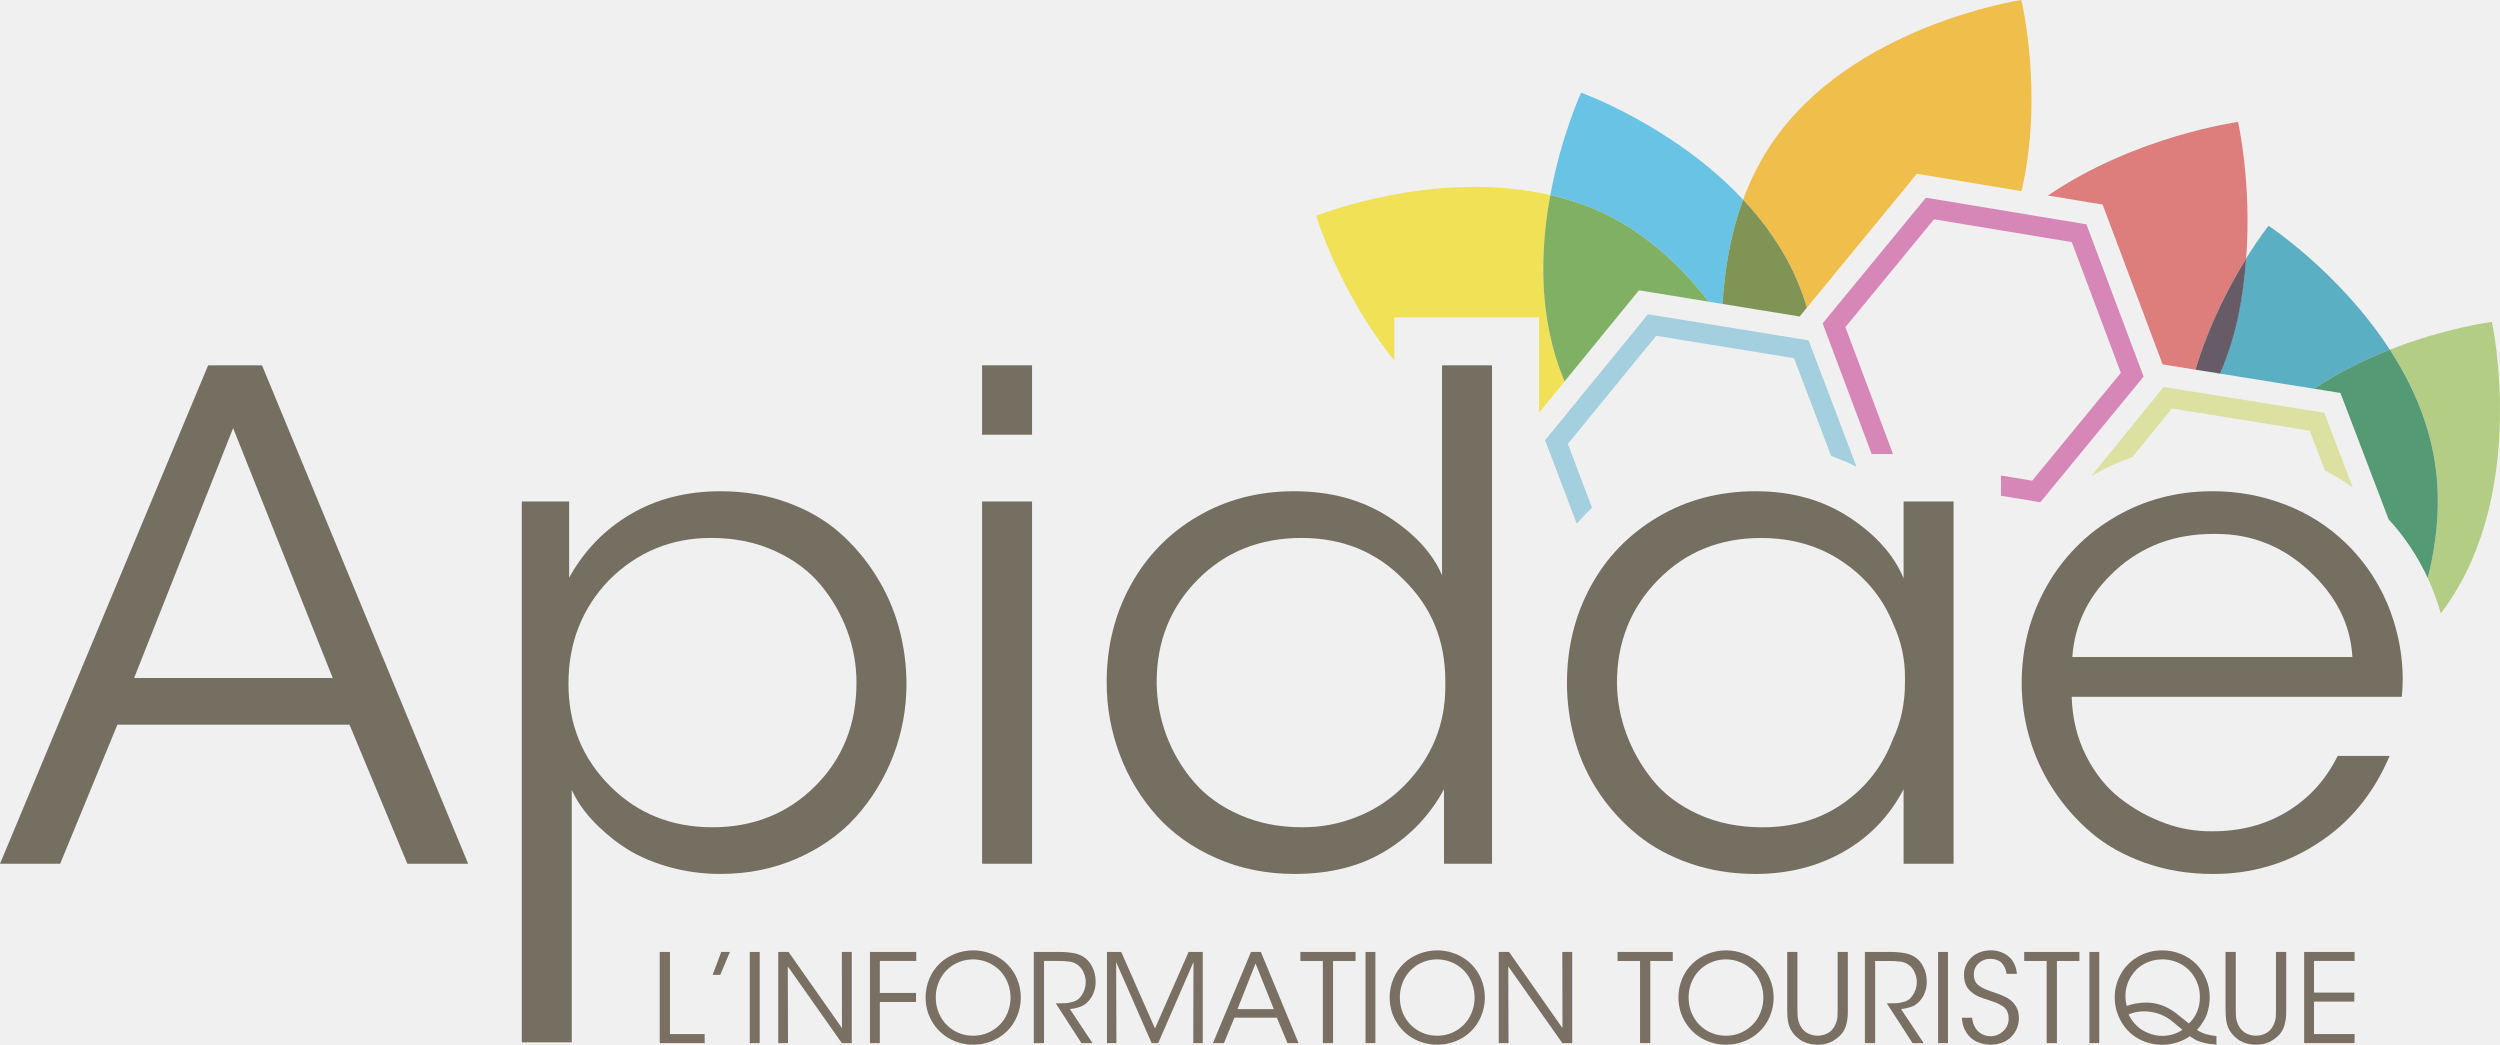
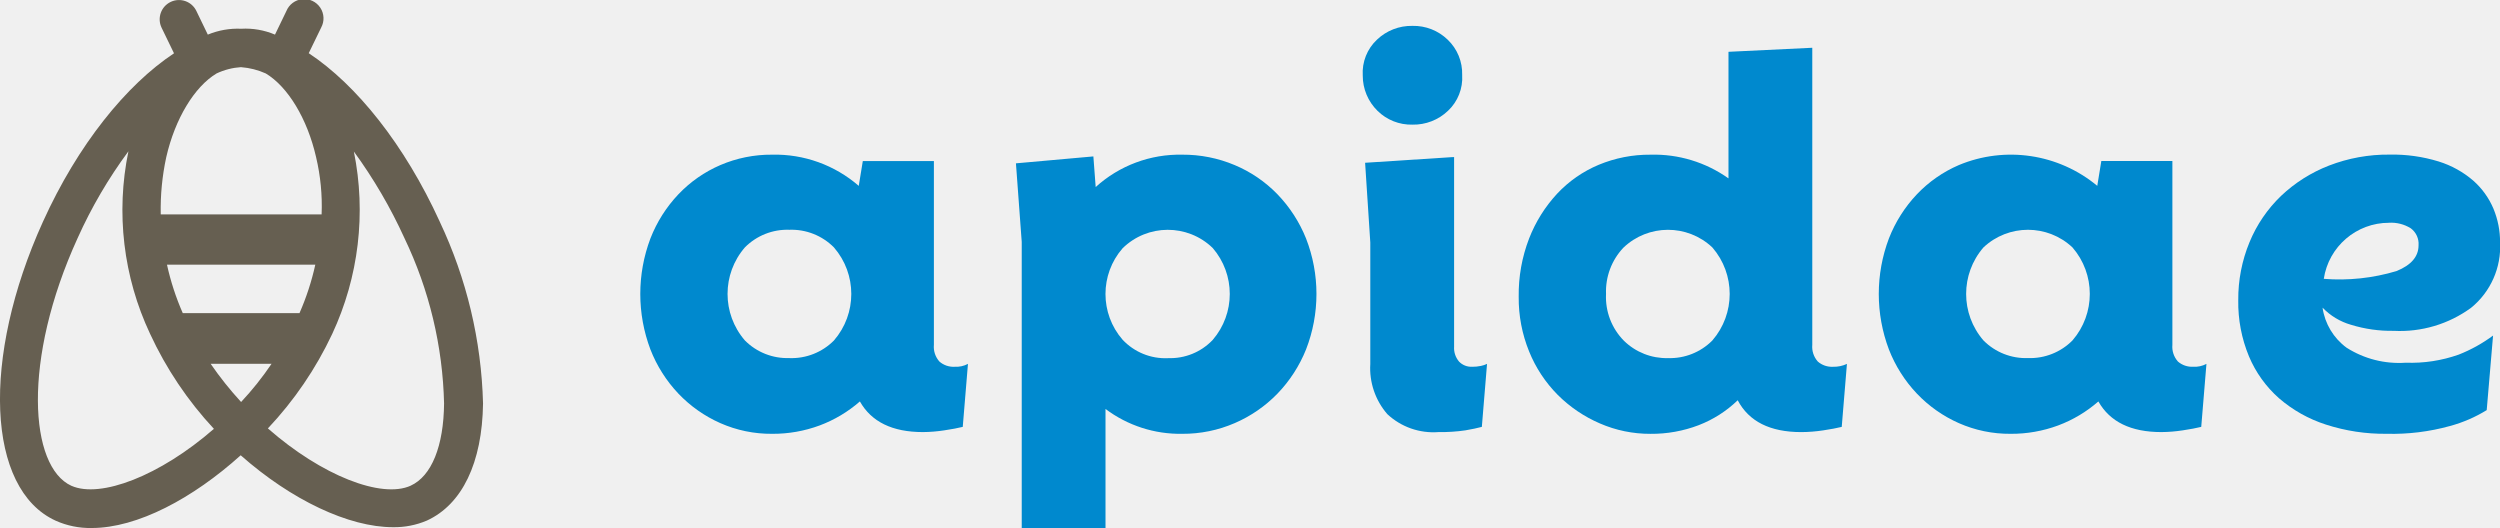
- <svg xmlns="http://www.w3.org/2000/svg" id="Calque_1" data-name="Calque 1" width="940.42mm" height="393.04mm" viewBox="0 0 2665.77 1114.14">
-   <g>
-     <g>
-       <path d="M855.09,1214.93v-97.21H866v87.59h37v9.62Z" transform="translate(-151.63 -102.65)" style="fill: #796f63" />
-       <path d="M911.52,1142.14l9.17-24.43h9.23l-10.26,24.43Z" transform="translate(-151.63 -102.65)" style="fill: #796f63" />
-       <path d="M951.15,1214.93v-97.21h10.52v97.21Z" transform="translate(-151.63 -102.65)" style="fill: #796f63" />
-       <path d="M981.48,1214.93v-97.21h11l56.94,81.18-.13-81.18h10.58v97.21h-10.58l-57.65-81.82.26,81.82Z" transform="translate(-151.63 -102.65)" style="fill: #796f63" />
-       <path d="M1079.27,1214.93v-97.21h49.38v9.62h-38.86v34.12h38.6v9.62h-38.6v43.86Z" transform="translate(-151.63 -102.65)" style="fill: #796f63" />
-       <path d="M1138.59,1166.7v-.13a51.52,51.52,0,0,1,4.07-20.49,47.6,47.6,0,0,1,11-16.06,50.58,50.58,0,0,1,16.16-10.26,53,53,0,0,1,39.42.16,50,50,0,0,1,16.2,10.56,49,49,0,0,1,10.74,16,51.74,51.74,0,0,1,0,39.68,48.27,48.27,0,0,1-26.89,26.6,52.11,52.11,0,0,1-20,3.88,51.32,51.32,0,0,1-20-3.94,49.64,49.64,0,0,1-30.65-46Zm10.9-.35a41.6,41.6,0,0,0,5.2,20.6,38.42,38.42,0,0,0,14.36,14.71,39.41,39.41,0,0,0,20.33,5.38,39.24,39.24,0,0,0,34.72-20.37,42.74,42.74,0,0,0,2.08-36,40.12,40.12,0,0,0-8.27-13,40.38,40.38,0,0,0-49-6.57,38.49,38.49,0,0,0-14.3,14.74,41.45,41.45,0,0,0-5.13,20.38Z" transform="translate(-151.63 -102.65)" style="fill: #796f63" />
-       <path d="M1253.95,1214.93v-97.21h25.33a90.79,90.79,0,0,1,17.09,1.25,31.05,31.05,0,0,1,10.23,3.75,25.82,25.82,0,0,1,9.62,10.77,33.47,33.47,0,0,1,3.65,15.39v.71a30.22,30.22,0,0,1-5.77,18.34,23,23,0,0,1-9.07,7.66,42.16,42.16,0,0,1-12.6,3l24.17,36.36h-11.8l-27.44-42.45h3.14q4.74,0,7.7-.16a34.2,34.2,0,0,0,7.18-1.35,16.1,16.1,0,0,0,6.67-3.43,24.9,24.9,0,0,0,4.75-28.63A19,19,0,0,0,1292,1128a82.33,82.33,0,0,0-11.86-.67h-15.26v87.59Z" transform="translate(-151.63 -102.65)" style="fill: #796f63" />
-       <path d="M1332,1214.93v-97.21h15.2l36,81.57,35.85-81.57h15.07v97.21H1424l.26-86.44-37.64,86.44h-7l-37.83-86.44.26,86.44Z" transform="translate(-151.63 -102.65)" style="fill: #796f63" />
-       <path d="M1445,1214.93l40.59-97.21h10.52l40.21,97.21h-11.86l-11.29-27.12h-45.27l-11.16,27.13Zm26.16-36.23h38.73L1490.43,1130Z" transform="translate(-151.63 -102.65)" style="fill: #796f63" />
-       <path d="M1538.21,1127.33v-9.62h58.87v9.62h-24v87.59h-10.9v-87.59Z" transform="translate(-151.63 -102.65)" style="fill: #796f63" />
-       <path d="M1607.71,1214.93v-97.21h10.52v97.21Z" transform="translate(-151.63 -102.65)" style="fill: #796f63" />
-       <path d="M1633.43,1166.7v-.13a51.55,51.55,0,0,1,4.07-20.49,47.6,47.6,0,0,1,11-16.06,50.58,50.58,0,0,1,16.16-10.26,53,53,0,0,1,39.42.16,50,50,0,0,1,16.2,10.56,49,49,0,0,1,10.73,16,51.75,51.75,0,0,1,0,39.68,48.27,48.27,0,0,1-26.89,26.6,52.11,52.11,0,0,1-20,3.88,51.32,51.32,0,0,1-20-3.94,49.64,49.64,0,0,1-30.65-46Zm10.9-.35a41.6,41.6,0,0,0,5.19,20.6,38.44,38.44,0,0,0,14.36,14.71,39.42,39.42,0,0,0,20.33,5.38,39.23,39.23,0,0,0,34.72-20.37,42.75,42.75,0,0,0,2.08-36,40.13,40.13,0,0,0-8.27-13,40.37,40.37,0,0,0-49-6.57,38.48,38.48,0,0,0-14.3,14.74,41.45,41.45,0,0,0-5.13,20.38Z" transform="translate(-151.63 -102.65)" style="fill: #796f63" />
-       <path d="M1749.75,1214.93v-97.21h11l56.94,81.18-.13-81.18h10.58v97.21h-10.58l-57.65-81.82.26,81.82Z" transform="translate(-151.63 -102.65)" style="fill: #796f63" />
-       <path d="M1876.46,1127.33v-9.62h58.87v9.62h-24v87.59h-10.9v-87.59Z" transform="translate(-151.63 -102.65)" style="fill: #796f63" />
-       <path d="M1941.35,1166.7v-.13a51.59,51.59,0,0,1,4.07-20.49,47.63,47.63,0,0,1,11-16.06,50.58,50.58,0,0,1,16.16-10.26,53,53,0,0,1,39.42.16,50,50,0,0,1,16.2,10.56,49,49,0,0,1,10.74,16,51.74,51.74,0,0,1,0,39.68,48.27,48.27,0,0,1-26.89,26.6,52.12,52.12,0,0,1-20,3.88,51.32,51.32,0,0,1-20-3.94,49.64,49.64,0,0,1-30.65-46Zm10.9-.35a41.62,41.62,0,0,0,5.19,20.6,38.44,38.44,0,0,0,14.36,14.71,39.42,39.42,0,0,0,20.33,5.38,39.24,39.24,0,0,0,34.72-20.37,42.75,42.75,0,0,0,2.08-36,40.1,40.1,0,0,0-8.27-13,40.37,40.37,0,0,0-49-6.57,38.48,38.48,0,0,0-14.3,14.74,41.45,41.45,0,0,0-5.13,20.38Z" transform="translate(-151.63 -102.65)" style="fill: #796f63" />
-       <path d="M2057.35,1179.34v-61.62h10.9v61.62q0,4.74.16,7.12a27.29,27.29,0,0,0,1.22,5.87,22.68,22.68,0,0,0,3.24,6.57,17.93,17.93,0,0,0,7.12,5.93,22.8,22.8,0,0,0,19.53,0,17,17,0,0,0,7-5.83,22,22,0,0,0,3.24-6.48,26.75,26.75,0,0,0,1.22-5.9q.16-2.44.16-7.31v-61.62H2122v63q0,4-.32,7.18a49.38,49.38,0,0,1-1.48,7.76,25.27,25.27,0,0,1-3.41,7.5,25.7,25.7,0,0,1-5.86,6.16q-8.62,7.37-21.12,7.37a38.27,38.27,0,0,1-11.42-1.8,26.68,26.68,0,0,1-10-5.58,27.05,27.05,0,0,1-5.07-5.32,29.72,29.72,0,0,1-3.27-5.67,28.55,28.55,0,0,1-1.76-6.25,57.58,57.58,0,0,1-.77-6.22Q2057.35,1183.12,2057.35,1179.34Z" transform="translate(-151.63 -102.65)" style="fill: #796f63" />
-       <path d="M2140.2,1214.93v-97.21h25.33a90.76,90.76,0,0,1,17.09,1.25,31,31,0,0,1,10.23,3.75,25.82,25.82,0,0,1,9.62,10.77,33.45,33.45,0,0,1,3.66,15.39v.71a30.21,30.21,0,0,1-5.77,18.34,22.94,22.94,0,0,1-9.07,7.66,42.18,42.18,0,0,1-12.6,3l24.17,36.36H2191l-27.45-42.45h3.14q4.74,0,7.7-.16a34.2,34.2,0,0,0,7.18-1.35,16.1,16.1,0,0,0,6.67-3.43,24.89,24.89,0,0,0,4.74-28.63,19,19,0,0,0-14.81-10.9,82.37,82.37,0,0,0-11.86-.67H2151.1v87.59Z" transform="translate(-151.63 -102.65)" style="fill: #796f63" />
-       <path d="M2218.24,1214.93v-97.21h10.52v97.21Z" transform="translate(-151.63 -102.65)" style="fill: #796f63" />
-       <path d="M2243.63,1187.87h10.9a26,26,0,0,0,2.09,8.26,19.37,19.37,0,0,0,3.72,5.71,20.16,20.16,0,0,0,9.44,5.26,20.34,20.34,0,0,0,4.21.45,19.52,19.52,0,0,0,13.65-5.34,17.28,17.28,0,0,0,5.81-13.26,19,19,0,0,0-1.54-8,13.13,13.13,0,0,0-5.36-5.66,51.29,51.29,0,0,0-6.26-3.35q-2.44-1-8.09-2.83l-1.56-.58-3.92-1.21q-1.41-.44-4.39-1.69a32.3,32.3,0,0,1-4.84-2.44,41.71,41.71,0,0,1-4.33-3.27,18.29,18.29,0,0,1-3.88-4.4,25.05,25.05,0,0,1-2.44-5.62,23.82,23.82,0,0,1-1-7.09v-.51a24.57,24.57,0,0,1,4-14,25.76,25.76,0,0,1,10.65-9.26,33.73,33.73,0,0,1,21.45-2.21,28.67,28.67,0,0,1,7.13,2.73,25,25,0,0,1,6.22,4.71,24.35,24.35,0,0,1,4.61,7.15,30.23,30.23,0,0,1,2.36,9.65h-10.9a32.64,32.64,0,0,0-1-4.12,21.47,21.47,0,0,0-1.9-4.19,15.68,15.68,0,0,0-3-3.9,14.34,14.34,0,0,0-4.66-2.67,18.86,18.86,0,0,0-6.65-1.1,18.15,18.15,0,0,0-12.66,4.66,15.65,15.65,0,0,0-5.14,12.17,17.22,17.22,0,0,0,.55,4.5,14.65,14.65,0,0,0,1.45,3.59,11.19,11.19,0,0,0,2.65,3,27.35,27.35,0,0,0,3.39,2.39,38.54,38.54,0,0,0,4.39,2.14q2.75,1.17,5,1.93l5.74,2,1.15.36a70.2,70.2,0,0,1,12.36,5.53q11.32,7.37,11.38,20.76a28.68,28.68,0,0,1-2.19,11.15,26.75,26.75,0,0,1-15.63,15.16,36,36,0,0,1-27.4-1.06,26.75,26.75,0,0,1-10.94-9.91A30.47,30.47,0,0,1,2243.63,1187.87Z" transform="translate(-151.63 -102.65)" style="fill: #796f63" />
-       <path d="M2310.06,1127.33v-9.62h58.87v9.62h-24v87.59H2334v-87.59Z" transform="translate(-151.63 -102.65)" style="fill: #796f63" />
-       <path d="M2379.57,1214.93v-97.21h10.52v97.21Z" transform="translate(-151.63 -102.65)" style="fill: #796f63" />
-       <path d="M2406.57,1166.46a50.33,50.33,0,0,1,6.57-25.33,48.71,48.71,0,0,1,18.23-18.31,50.65,50.65,0,0,1,25.89-6.77,51.62,51.62,0,0,1,20.1,3.94,48.09,48.09,0,0,1,26.66,26.58,50,50,0,0,1,3.87,19.5,55.84,55.84,0,0,1-3.48,19.23,42.2,42.2,0,0,1-3.57,6.89,57.33,57.33,0,0,1-3.42,5q-1.17,1.44-3.13,3.69a37.68,37.68,0,0,0,9.07,4.33,62.11,62.11,0,0,0,11.7,2.21v9.23q-4.36-.39-7.89-1a42.65,42.65,0,0,1-8.95-2,36.42,36.42,0,0,1-6.16-2.63q-2.09-1.21-5.36-3.4a52.67,52.67,0,0,1-50.22,4.91,47.33,47.33,0,0,1-16.15-11.19,51.88,51.88,0,0,1-10.12-16.09A50.18,50.18,0,0,1,2406.57,1166.46Zm11.41-3.39v1a40.77,40.77,0,0,0,1.41,11.21,64,64,0,0,1,19.83-3.59,49.79,49.79,0,0,1,26.18,7,64.51,64.51,0,0,1,6.61,4.39q3.08,2.34,13.61,10.93a34.49,34.49,0,0,0,8.76-12.47,40.08,40.08,0,0,0,3-15.48,40.65,40.65,0,0,0-5.42-20.84,38.26,38.26,0,0,0-14.57-14.44,40.47,40.47,0,0,0-20.12-5.12h-.13a39.24,39.24,0,0,0-19.09,4.74,37.51,37.51,0,0,0-14.05,13.32A40.44,40.44,0,0,0,2418,1163.06Zm3.4,21.28a40.39,40.39,0,0,0,6.45,9.75,37.16,37.16,0,0,0,7.64,6.64,44.49,44.49,0,0,0,15.72,6,43.18,43.18,0,0,0,6.32.48h.13a37.05,37.05,0,0,0,12-2,34,34,0,0,0,9.14-4.46q-1.54-1.41-7.35-6.09t-6.07-4.94a47.64,47.64,0,0,0-27.34-8.66,43,43,0,0,0-6.93.55,40.33,40.33,0,0,0-5.2,1.12Q2424.08,1183.31,2421.38,1184.34Z" transform="translate(-151.63 -102.65)" style="fill: #796f63" />
-       <path d="M2524.75,1179.34v-61.62h10.9v61.62q0,4.74.16,7.12a27.18,27.18,0,0,0,1.22,5.87,22.63,22.63,0,0,0,3.24,6.57,17.92,17.92,0,0,0,7.12,5.93,22.8,22.8,0,0,0,19.53,0,17,17,0,0,0,7-5.83,22,22,0,0,0,3.24-6.48,26.65,26.65,0,0,0,1.22-5.9q.16-2.44.16-7.31v-61.62h10.9v63q0,4-.32,7.18a49.18,49.18,0,0,1-1.48,7.76,25.24,25.24,0,0,1-3.41,7.5,25.69,25.69,0,0,1-5.86,6.16q-8.62,7.37-21.12,7.37a38.27,38.27,0,0,1-11.41-1.8,26.7,26.7,0,0,1-10-5.58,27.07,27.07,0,0,1-5.06-5.32,29.72,29.72,0,0,1-3.27-5.67,28.45,28.45,0,0,1-1.76-6.25,56.37,56.37,0,0,1-.77-6.22Q2524.75,1183.12,2524.75,1179.34Z" transform="translate(-151.63 -102.65)" style="fill: #796f63" />
-       <path d="M2608.56,1214.93v-97.21h53.8v9.62h-43.29v33.73h43v9.62h-43v34.63h43.29v9.62Z" transform="translate(-151.63 -102.65)" style="fill: #796f63" />
-     </g>
-     <g>
-       <path d="M2519,501.08c16.86-40.84,24.76-83.58,27.74-122.66-17.06,27.54-39.45,69.39-54.07,118.42Z" transform="translate(-151.63 -102.65)" style="fill: none" />
-       <path d="M1973.6,424.34h0q-1.47-1.89-3-3.78Q1972.14,422.45,1973.6,424.34Z" transform="translate(-151.63 -102.65)" style="fill: none" />
-       <path d="M1688.94,441h103.8V542.68l27.18-33.28c-.23-.54-.47-1.07-.7-1.61-1.42-3.42-2.74-6.86-4-10.3-.28-.75-.57-1.5-.84-2.26l-.18-.51c-22.42-63.11-19.35-130.06-9.45-184-123-28.76-249.68,22-249.68,22s24.39,81.46,83.35,154.31V441Z" transform="translate(-151.63 -102.65)" style="fill: #f1e156" />
-       <g>
-         <path d="M1837.57,201.45s-21.14,45.6-32.8,109.22v0h0c19.43,4.61,39.23,10.81,57.94,19.91,44.62,21.71,80.21,55,107.92,90q1.5,1.89,3,3.78l14.82,2.41c2-35.21,8.14-73.84,21.93-111.18C1936.8,237,1837.57,201.45,1837.57,201.45Z" transform="translate(-151.63 -102.65)" style="fill: #69c3e4" />
-         <path d="M1970.64,420.56c-27.72-35-63.31-68.25-107.92-90-18.71-9.1-38.51-15.3-57.94-19.91h0l-.09.47c-10,54-12.76,120.45,9.53,183.55l.18.51c.27.75.56,1.5.84,2.26,1.31,3.56,2.68,7.11,4.16,10.65.18.42.37.83.54,1.25l70.69-86.57,8.62-10.56,13.44,2.19,60.92,9.91Q1972.14,422.45,1970.64,420.56Z" transform="translate(-151.63 -102.65)" style="fill: #7fb064" />
-       </g>
-       <path d="M2078.33,430.7,2187,298.46l8.65-10.52,13.44,2.22,98.14,16.3c24-103.48-.22-203.81-.22-203.81s-181.14,26.81-266.34,153.15a280.26,280.26,0,0,0-30.34,59.78c23.39,25,44.19,54.3,58.38,88.2A265.69,265.69,0,0,1,2078.33,430.7Z" transform="translate(-151.63 -102.65)" style="fill: #f0bf4b" />
-       <path d="M2070.59,440.11l6.3-7.67,1.44-1.75a265.69,265.69,0,0,0-9.58-26.92c-14.19-33.91-35-63.23-58.38-88.2-13.79,37.35-19.94,76-21.93,111.18Z" transform="translate(-151.63 -102.65)" style="fill: #7f9455" />
-       <path d="M2393.68,320.79l4.79,12.75,59.19,157.68,4.85.78,30.14,4.85c14.63-49,37-90.88,54.07-118.42,6.16-80.73-8.65-145.75-8.65-145.75s-109,14.69-202.66,78.46l44.85,7.45Z" transform="translate(-151.63 -102.65)" style="fill: #dd7d7c" />
-       <path d="M2619,517.16c26.79-17.81,54.84-31.39,80.9-41.66-53.31-82.15-129.28-132.11-129.28-132.11a402.66,402.66,0,0,0-23.95,35c-3,39.07-10.88,81.82-27.74,122.66Z" transform="translate(-151.63 -102.65)" style="fill: #5aafc2" />
-       <g>
-         <path d="M2519,501.08c17.81-41.82,24.68-82.53,27.74-122.66-17.06,27.54-39.45,69.39-54.07,118.42l26.34,4.23Z" transform="translate(-151.63 -102.65)" style="fill: #665b66" />
-         <path d="M2491.22,501.74" transform="translate(-151.63 -102.65)" style="fill: #fff" />
-         <polygon points="2341.02 394.19 2341.01 394.2 2341.02 394.19 2341.02 394.19" style="fill: #fff" />
-       </g>
-       <g>
-         <path d="M2425.42,590l42.1-51.76,147,23.65,16.21,42.51a241.3,241.3,0,0,1,29.65,18L2630,542.83l-171.26-27.55-77.27,95,.11-.07A248.22,248.22,0,0,1,2425.42,590Z" transform="translate(-151.63 -102.65)" style="fill: #dce0a1" />
-         <polygon points="1967.74 348.83 2062.28 233.83 2209.15 258.17 2261.48 397.56 2166.93 512.57 2133.67 507.05 2133.67 528.62 2175.58 535.57 2285.74 401.6 2224.76 239.19 2053.64 210.81 1943.48 344.8 1995.82 484.19 2018.56 484.19 1967.74 348.83" style="fill: #d686b7" />
-         <path d="M1849.21,644l-25.77-68,94.18-115.29,147,23.89,39.55,104.29A214.21,214.21,0,0,1,2131,600.27v-.55l-50.87-134.14L1908.9,437.73,1799.19,572.07l33.74,89Q1840.64,652.13,1849.21,644Z" transform="translate(-151.63 -102.65)" style="fill: #a3cfdf" />
-         <g>
-           <path d="M2740.34,719q4.51,9.75,8.2,19.92,3.2,8.8,5.74,17.79,2.83-3.71,5.54-7.54c88-124.41,48.95-303.31,48.95-303.31s-49.22,6.19-108.81,29.66c22.34,34.43,40.71,74.51,47.82,119C2754.67,637.62,2750.21,680.2,2740.34,719Z" transform="translate(-151.63 -102.65)" style="fill: #b3cd85" />
-           <path d="M2747.77,594.46c-7.12-44.44-25.48-84.52-47.82-119-26.07,10.27-54.12,23.85-80.9,41.66l14.75,2.37,13.45,2.15,4.87,12.74,46.49,121.95a246,246,0,0,1,41.75,62.6C2750.21,680.2,2754.67,637.62,2747.77,594.46Z" transform="translate(-151.63 -102.65)" style="fill: #549a75" />
-         </g>
-       </g>
-     </g>
-     <g>
-       <path d="M151.63,1023.68,373.56,492.2H431l219.82,531.48H586L524.3,875.39H276.79l-61,148.29Zm143-198.08H506.42L400.21,559.17Z" transform="translate(-151.63 -102.65)" style="fill: #746f61" />
-       <path d="M708,1214.08V637.34H758.5v81.24q24.19-43.39,65.73-67.76t95.89-24.34q37.85,0,70.45,11.77T1046.14,670a207.66,207.66,0,0,1,39.61,46.53,204.46,204.46,0,0,1,24.54,55.84,229,229,0,0,1,7.9,59.87,211.94,211.94,0,0,1-54,141.58q-25.23,27.81-62.75,44.26t-81.32,16.45a202,202,0,0,1-58-8.22q-27.52-8.23-47-21.71A189.15,189.15,0,0,1,782,975.89q-13.69-15.23-20.7-31v269.18Zm49.77-382.5q0,65,44.54,109.46,43.8,43.73,109,43.73,65.56,0,109.57-43.91t44-110v-.71a158,158,0,0,0-9.83-54.74,166.51,166.51,0,0,0-28.39-49.14q-18.6-22.38-48.91-36.2t-67.84-13.83q-63.8,0-109,45.13Q757.78,766.5,757.78,831.58Z" transform="translate(-151.63 -102.65)" style="fill: #746f61" />
-       <path d="M1198.83,566.18v-74h53.28v74Zm0,457.5V637.34h53.28v386.35Z" transform="translate(-151.63 -102.65)" style="fill: #746f61" />
-       <path d="M1331.69,830.17q0-56.9,25.53-103.42a189,189,0,0,1,71.31-73.41q45.76-26.87,102.83-26.87,58.49,0,100.85,27.36t57.08,62.3V492.2h53.3v531.48h-51.21V944.2a171,171,0,0,1-62.15,65.66q-40.08,24.7-97.17,24.69-45.07,0-83.29-16.79t-63.54-45a206,206,0,0,1-39.45-65.09A215.88,215.88,0,0,1,1331.69,830.17Zm53.3.71a164.6,164.6,0,0,0,39.91,105.79q18.93,21.87,48.85,35t66.36,13.11a155.24,155.24,0,0,0,60.42-11.9,145.38,145.38,0,0,0,49.19-33.21q43.08-44.09,43.08-105.3v-5.58q0-64.72-44.48-108.08-43.42-44.44-108.91-44.44-66.53,0-110.47,44.26T1385,830.17Z" transform="translate(-151.63 -102.65)" style="fill: #746f61" />
-       <path d="M1822.51,830.87q0-56.54,25.34-103.08t71.68-73.93q46.28-27.37,104-27.38t100.15,27.88q42.36,27.86,57.78,64.92V637.34h53.3v386.35h-53.3V944.2q-22.43,43.07-64.08,66.72t-93.85,23.63q-37,0-69.2-11t-56.16-30.29A202.39,202.39,0,0,1,1857,948.46a194.54,194.54,0,0,1-25.88-55.65A223,223,0,0,1,1822.51,830.87Zm53.3.71a160.06,160.06,0,0,0,10,53.5,173.79,173.79,0,0,0,27.82,49q18.24,22.74,48.69,36.72t68.63,14q49.73,0,86.32-25.71t52.71-68q12.95-27.29,12.95-60.86v-4.91a132.22,132.22,0,0,0-12.25-56.66q-16.47-41.28-53.92-66.81t-87.2-25.54q-66.2,0-110,44.79t-43.76,109.83Z" transform="translate(-151.63 -102.65)" style="fill: #746f61" />
-       <path d="M2307.36,831.21q0-56.06,26.46-103.07a196.32,196.32,0,0,1,73.28-74.32q46.78-27.36,103.58-27.35a213,213,0,0,1,77.67,14.21,190.41,190.41,0,0,1,64,40.48,195.65,195.65,0,0,1,48.74,75A208,208,0,0,1,2713.68,826a185,185,0,0,1-1,19.63h-352q1.08,34.81,15.43,63.08t36.64,45.51a172.84,172.84,0,0,0,47.86,26.36,138.68,138.68,0,0,0,49.09,8.45h1.75q44.52,0,79.23-21.13t53.63-59.16h55.41q-26.31,61.69-78.53,94.3-49.09,31.56-109.73,31.55-38.9,0-72.58-11.92t-57.32-32.08a213.7,213.7,0,0,1-40.66-46.27,201.82,201.82,0,0,1-25.25-55A210.85,210.85,0,0,1,2307.36,831.21Zm54-28H2660q-2.81-52.09-46.61-92.3Q2571,672.06,2515.26,672h-3.86q-61.38,0-103.79,38.65T2361.36,803.17Z" transform="translate(-151.63 -102.65)" style="fill: #746f61" />
+ <svg xmlns="http://www.w3.org/2000/svg" width="180.579" height="38.138" viewBox="0 0 180.579 38.138">
+   <g transform="translate(38.205 -473.17)">
+     <g transform="translate(-38.205 473.17)">
+       <path d="M22.708,526.795a1.824,1.824,0,0,0,.96-.208l-.376,4.55q-.5.125-1.335.251a10.59,10.59,0,0,1-1.544.125q-3.3,0-4.551-2.213a9.438,9.438,0,0,1-2.9,1.732,9.7,9.7,0,0,1-3.444.606,9.075,9.075,0,0,1-3.736-.772,9.472,9.472,0,0,1-3.027-2.129,9.811,9.811,0,0,1-2.024-3.194,11.349,11.349,0,0,1,0-8.014,9.82,9.82,0,0,1,2.024-3.194,9.186,9.186,0,0,1,3.027-2.108,9.283,9.283,0,0,1,3.736-.752,9.212,9.212,0,0,1,6.262,2.254l.293-1.794h5.134v13.274a1.6,1.6,0,0,0,.4,1.21,1.542,1.542,0,0,0,1.106.376m-11.938-.626a4.311,4.311,0,0,0,3.214-1.273,5.133,5.133,0,0,0,0-6.72A4.311,4.311,0,0,0,10.77,516.9a4.312,4.312,0,0,0-3.215,1.273,5.135,5.135,0,0,0,0,6.72,4.312,4.312,0,0,0,3.215,1.273" transform="translate(46.249 -500.303)" fill="#0089ce" />
+       <path d="M48.478,511.475a9.59,9.59,0,0,1,3.778.752,9.31,9.31,0,0,1,3.089,2.108,9.938,9.938,0,0,1,2.066,3.194,11.055,11.055,0,0,1,0,8.014,9.929,9.929,0,0,1-2.066,3.194,9.6,9.6,0,0,1-3.089,2.129,9.374,9.374,0,0,1-3.778.772,8.964,8.964,0,0,1-5.552-1.795v8.6H36.874V517.778l-.418-5.677,5.593-.5.167,2.212a9.014,9.014,0,0,1,6.262-2.337m-1.043,14.694a4.227,4.227,0,0,0,3.235-1.315,5.089,5.089,0,0,0,0-6.638,4.663,4.663,0,0,0-6.513.022,5.032,5.032,0,0,0,0,6.6,4.241,4.241,0,0,0,3.277,1.336" transform="translate(36.927 -500.303)" fill="#0089ce" />
+       <path d="M73.7,506.107a3.467,3.467,0,0,1-2.525-1,3.553,3.553,0,0,1-1.064-2.546,3.267,3.267,0,0,1,1.023-2.588,3.61,3.61,0,0,1,2.567-1,3.541,3.541,0,0,1,2.547,1,3.381,3.381,0,0,1,1.044,2.547,3.267,3.267,0,0,1-1.023,2.587,3.609,3.609,0,0,1-2.567,1m4.3,17.49a2.927,2.927,0,0,0,.648-.063,1.992,1.992,0,0,0,.438-.146l-.375,4.55q-.46.125-1.19.251a12.087,12.087,0,0,1-1.941.125,4.869,4.869,0,0,1-3.694-1.294,5.057,5.057,0,0,1-1.232-3.632v-8.766l-.375-5.761,6.428-.417v13.691a1.519,1.519,0,0,0,.355,1.085,1.229,1.229,0,0,0,.939.376" transform="translate(28.323 -497.104)" fill="#0089ce" />
+       <path d="M107.957,524.142a2.22,2.22,0,0,0,1-.208l-.376,4.55q-.5.125-1.336.251a10.829,10.829,0,0,1-1.585.125q-3.382,0-4.592-2.3a8.414,8.414,0,0,1-2.818,1.8,9.53,9.53,0,0,1-3.486.626,9.065,9.065,0,0,1-3.652-.752,9.767,9.767,0,0,1-3.047-2.065A9.506,9.506,0,0,1,86,523.035a10.208,10.208,0,0,1-.752-3.944A11.259,11.259,0,0,1,86,514.875a10.186,10.186,0,0,1,2.024-3.235,8.726,8.726,0,0,1,3.005-2.088,9.529,9.529,0,0,1,3.736-.73,9.275,9.275,0,0,1,5.636,1.712v-9.143l6.053-.292v21.456a1.6,1.6,0,0,0,.4,1.21,1.541,1.541,0,0,0,1.106.376m-11.938-.626a4.311,4.311,0,0,0,3.214-1.273,5.133,5.133,0,0,0,0-6.72,4.666,4.666,0,0,0-6.428.02,4.605,4.605,0,0,0-1.252,3.34,4.486,4.486,0,0,0,1.294,3.381,4.391,4.391,0,0,0,3.173,1.253" transform="translate(24.45 -497.649)" fill="#0089ce" />
+       <path d="M142.9,526.795a1.824,1.824,0,0,0,.96-.208l-.376,4.55q-.5.125-1.335.251a10.59,10.59,0,0,1-1.544.125q-3.3,0-4.551-2.213a9.438,9.438,0,0,1-2.9,1.732,9.7,9.7,0,0,1-3.444.606,9.075,9.075,0,0,1-3.736-.772,9.473,9.473,0,0,1-3.027-2.129,9.811,9.811,0,0,1-2.024-3.194,11.349,11.349,0,0,1,0-8.014,9.82,9.82,0,0,1,2.024-3.194,9.186,9.186,0,0,1,3.027-2.108,9.766,9.766,0,0,1,10,1.5l.293-1.794H141.4v13.274a1.6,1.6,0,0,0,.4,1.21,1.542,1.542,0,0,0,1.106.376m-11.938-.626a4.311,4.311,0,0,0,3.214-1.273,5.133,5.133,0,0,0,0-6.72,4.693,4.693,0,0,0-6.428,0,5.135,5.135,0,0,0,0,6.72,4.312,4.312,0,0,0,3.215,1.273" transform="translate(15.515 -500.303)" fill="#0089ce" />
+       <path d="M161.168,522.537a4.352,4.352,0,0,0,1.733,2.88,7.047,7.047,0,0,0,4.278,1.085,10.316,10.316,0,0,0,3.82-.584,10.8,10.8,0,0,0,2.484-1.377l-.459,5.385a10.053,10.053,0,0,1-2.651,1.148,15.668,15.668,0,0,1-4.571.563,13.738,13.738,0,0,1-4.4-.668,9.733,9.733,0,0,1-3.381-1.9,8.367,8.367,0,0,1-2.17-3.026,10.14,10.14,0,0,1-.773-4.048,10.737,10.737,0,0,1,.814-4.2,9.829,9.829,0,0,1,2.275-3.34,10.6,10.6,0,0,1,3.465-2.192,11.814,11.814,0,0,1,4.383-.793,11.249,11.249,0,0,1,3.549.5,7.006,7.006,0,0,1,2.484,1.377,5.61,5.61,0,0,1,1.461,2.025,6.278,6.278,0,0,1,.48,2.442,5.694,5.694,0,0,1-2.088,4.717,8.7,8.7,0,0,1-5.593,1.669,9.9,9.9,0,0,1-3.089-.438,4.594,4.594,0,0,1-2.046-1.231m4.8-6.136a4.759,4.759,0,0,0-4.717,4.049,14.323,14.323,0,0,0,5.259-.563q1.586-.646,1.586-1.857a1.4,1.4,0,0,0-.563-1.232,2.689,2.689,0,0,0-1.566-.4" transform="translate(6.595 -500.303)" fill="#0089ce" />
+       <path d="M94.391,35.081c-2.1.954-6.417-.714-10.317-4.136a26.171,26.171,0,0,0,4.643-6.817,21.2,21.2,0,0,0,1.568-13.181,35.728,35.728,0,0,1,3.657,6.262A29.163,29.163,0,0,1,96.8,29.142c-.028,3.076-.9,5.251-2.414,5.939m-24.507.008c-3.022-1.379-3.577-9.068.456-17.9A33.9,33.9,0,0,1,74,10.928a20.987,20.987,0,0,0,1.562,13.18,26.215,26.215,0,0,0,4.613,6.868c-3.9,3.4-8.2,5.041-10.291,4.114M82.143,4.853a5.321,5.321,0,0,1,1.778.452c1.591.954,3,3.263,3.634,6.044a15.281,15.281,0,0,1,.4,4.136l-11.621,0a17.809,17.809,0,0,1,.4-4.137c.636-2.784,2.043-5.092,3.637-6.045a4.894,4.894,0,0,1,1.774-.454m4.213,17.768-8.433,0a18.687,18.687,0,0,1-1.14-3.5l10.714,0a18.684,18.684,0,0,1-1.142,3.5m-4.218,6.419a25.082,25.082,0,0,1-2.2-2.758h4.4a22.318,22.318,0,0,1-2.2,2.759m14.35-13.024c-2.544-5.57-6.018-9.891-9.465-12.171l.9-1.853A1.393,1.393,0,1,0,85.409.8l-.822,1.7a5.448,5.448,0,0,0-2.439-.424,5.656,5.656,0,0,0-2.414.425L78.912.8a1.394,1.394,0,1,0-2.52,1.194l.9,1.856c-3.448,2.282-6.95,6.606-9.47,12.175-4.461,9.837-4.065,19.306.92,21.584a6.094,6.094,0,0,0,2.6.53c3.315,0,7.322-2.149,10.768-5.253,3.66,3.234,7.822,5.2,11.005,5.194a5.992,5.992,0,0,0,2.441-.477c2.545-1.167,4-4.164,4.059-8.46a32.69,32.69,0,0,0-3.127-13.127" transform="translate(-64.724 0)" fill="#665f51" />
    </g>
  </g>
</svg>
